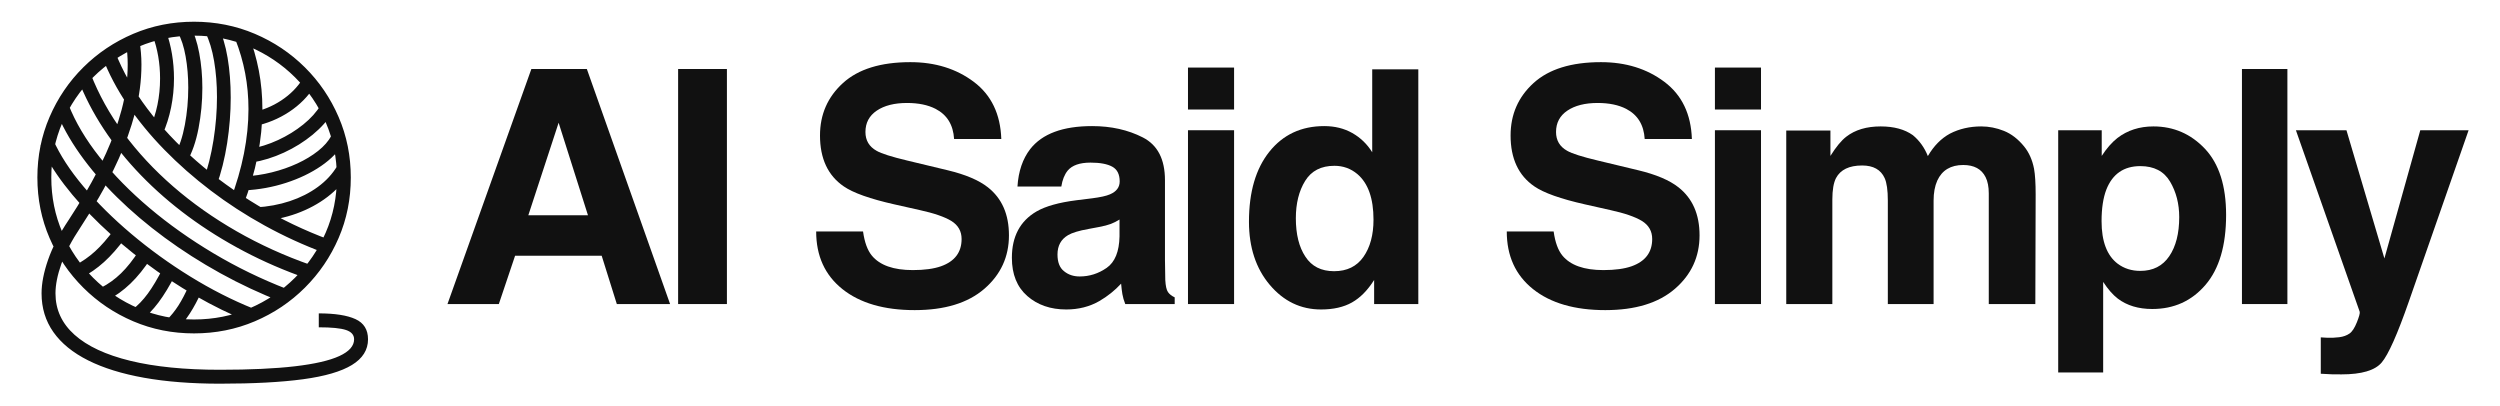
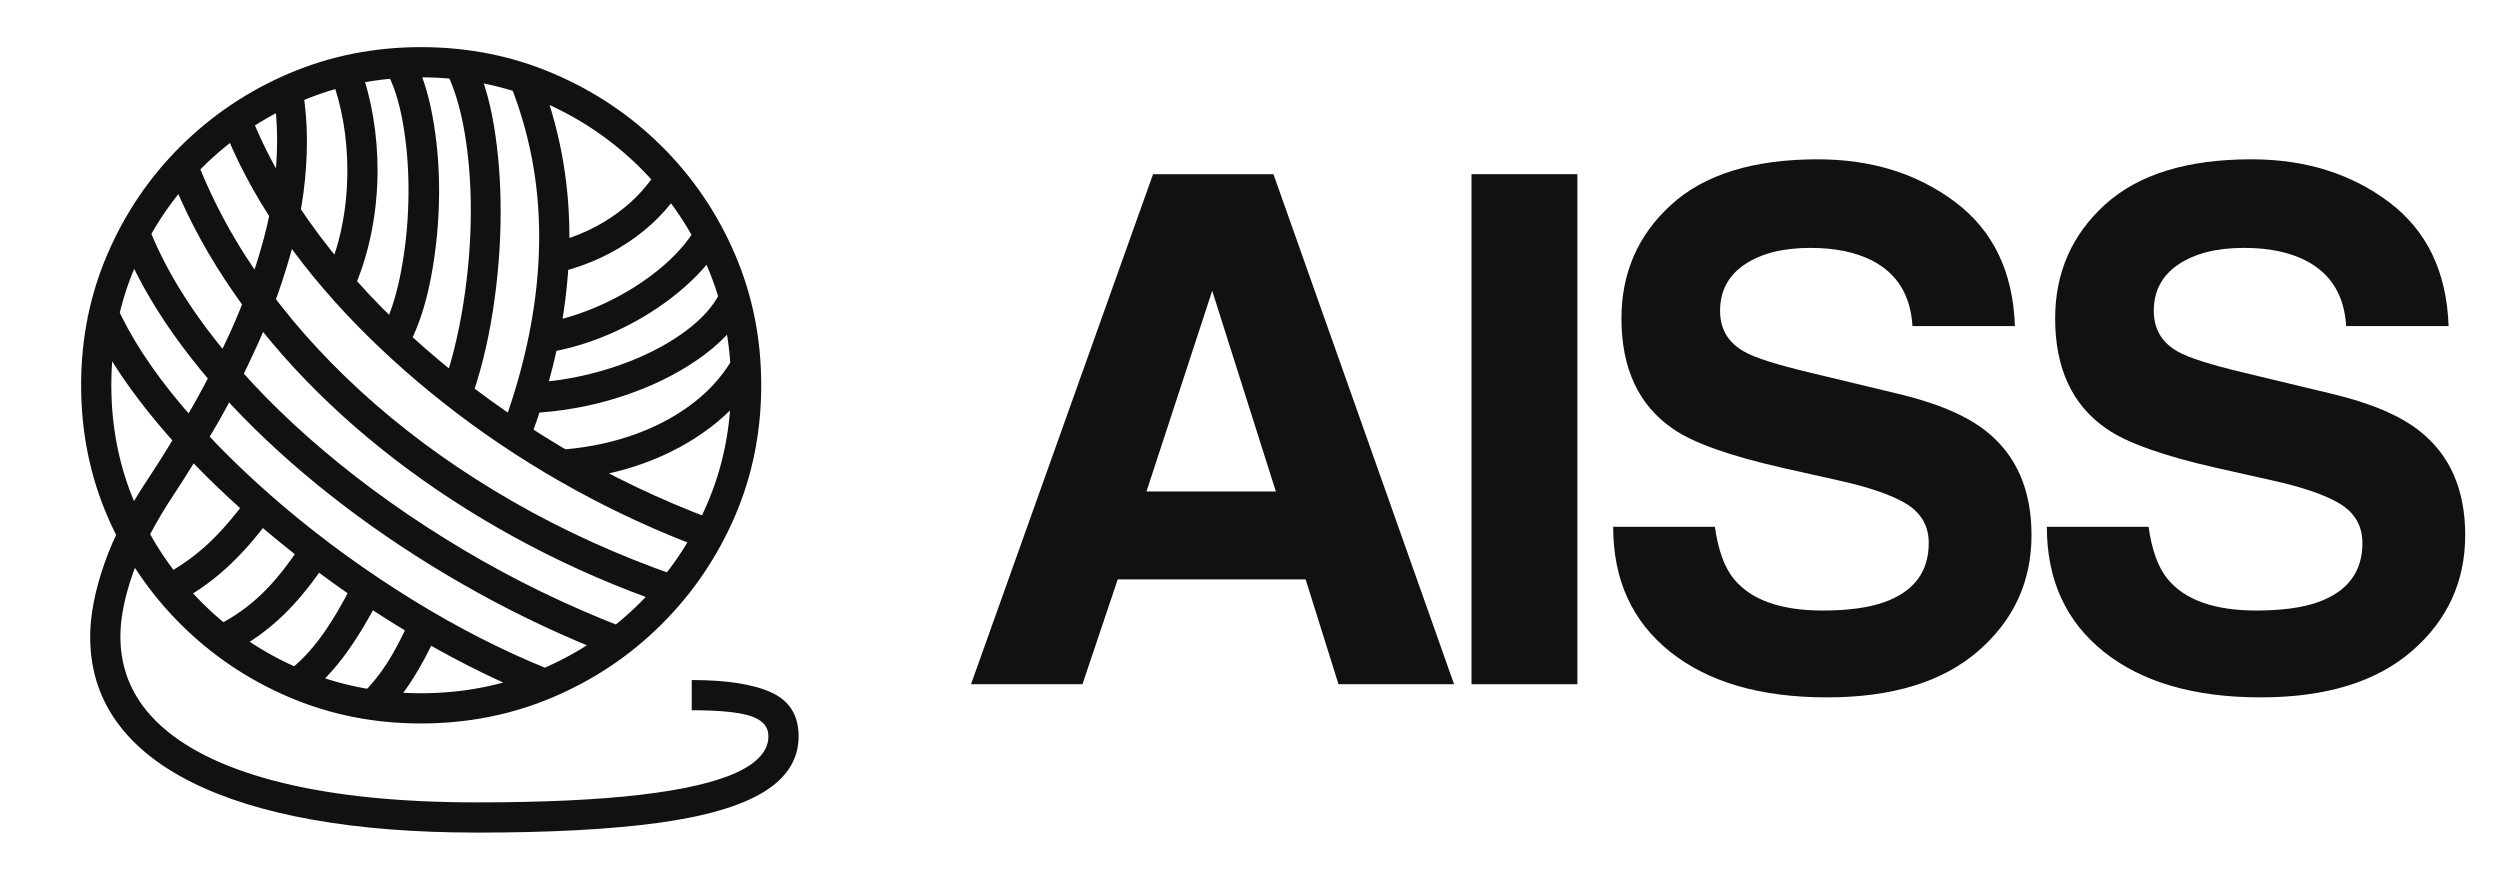
- <svg xmlns="http://www.w3.org/2000/svg" viewBox="0 0 222 36" role="img" aria-label="AI Said Simply">
-   <g fill="#111111" transform="scale(0.0154533)">
+ <svg xmlns="http://www.w3.org/2000/svg" viewBox="0 0 102.305 36" fill="#111111" role="img" aria-label="AI Said Simply">
+   <g transform="scale(0.0154533)">
    <path transform="translate(-135.2 1864.8) scale(1 -1)" d="M1399 -340Q1688 -340 1876.5 -314.5Q2065 -289 2157.5 -232.5Q2250 -176 2250 -85Q2250 -2 2178.0 31.0Q2106 64 1967 64V-16Q2077 -16 2123.5 -31.5Q2170 -47 2170 -85Q2170 -142 2085.5 -181.0Q2001 -220 1830.0 -240.0Q1659 -260 1399 -260Q1095 -260 884.0 -208.5Q673 -157 563.5 -59.0Q454 39 454 179Q454 253 488.0 349.0Q522 445 598 559Q643 627 702.5 728.5Q762 830 818.0 954.0Q874 1078 911.0 1215.5Q948 1353 948 1494Q948 1529 945.0 1562.5Q942 1596 937 1630L859 1618Q869 1559 869 1495Q869 1364 834.0 1234.0Q799 1104 745.0 985.0Q691 866 633.0 767.5Q575 669 530 601Q449 480 411.5 372.0Q374 264 374 179Q374 53 442.0 -43.5Q510 -140 641.5 -206.0Q773 -272 963.5 -306.0Q1154 -340 1399 -340ZM602 268Q672 304 733.0 359.0Q794 414 856 499L792 547Q734 468 681.0 420.0Q628 372 566 340ZM751 139Q823 176 884.5 235.0Q946 294 1003 382L935 426Q883 345 830.5 294.0Q778 243 715 211ZM944 22Q998 63 1046.0 127.0Q1094 191 1143 287L1071 323Q1026 234 984.5 177.5Q943 121 896 86ZM1150 -31Q1229 45 1295 193L1221 225Q1190 155 1160.0 108.5Q1130 62 1094 27ZM1562 17 1592 91Q1408 165 1227.5 276.5Q1047 388 889.5 521.0Q732 654 615.0 793.0Q498 932 441 1061L367 1029Q416 920 504.5 804.0Q593 688 711.5 574.5Q830 461 969.0 356.5Q1108 252 1259.0 165.0Q1410 78 1562 17ZM1754 130 1784 204Q1562 290 1361.5 409.5Q1161 529 994.5 669.5Q828 810 708.0 961.5Q588 1113 529 1263L455 1233Q505 1106 595.0 979.0Q685 852 808.0 731.0Q931 610 1081.0 499.5Q1231 389 1401.0 295.0Q1571 201 1754 130ZM1250 -51Q1436 -51 1599.5 18.5Q1763 88 1887.0 211.5Q2011 335 2081.0 497.0Q2151 659 2151 845Q2151 1030 2081.0 1192.5Q2011 1355 1887.0 1478.0Q1763 1601 1599.5 1670.5Q1436 1740 1250 1740Q1064 1740 901.0 1670.5Q738 1601 614.0 1478.0Q490 1355 420.0 1192.5Q350 1030 350 845Q350 659 420.0 497.0Q490 335 614.0 211.5Q738 88 901.0 18.5Q1064 -51 1250 -51ZM1250 29Q1081 29 932.0 92.5Q783 156 670.5 268.5Q558 381 494.0 528.5Q430 676 430 845Q430 1013 494.0 1161.0Q558 1309 670.5 1421.0Q783 1533 932.0 1596.5Q1081 1660 1250 1660Q1420 1660 1568.5 1596.5Q1717 1533 1830.0 1421.0Q1943 1309 2007.0 1161.5Q2071 1014 2071 845Q2071 676 2007.0 528.5Q1943 381 1830.0 268.5Q1717 156 1568.5 92.5Q1420 29 1250 29ZM1898 265 1924 341Q1695 421 1494.5 536.0Q1294 651 1130.0 793.5Q966 936 845.5 1099.5Q725 1263 656 1441L582 1413Q639 1264 731.0 1124.0Q823 984 945.5 857.5Q1068 731 1217.0 621.0Q1366 511 1537.0 421.0Q1708 331 1898 265ZM1998 412 2026 488Q1813 567 1619.0 683.0Q1425 799 1262.5 941.0Q1100 1083 981.0 1241.5Q862 1400 798 1563L724 1535Q777 1397 867.5 1263.0Q958 1129 1079.5 1004.5Q1201 880 1346.5 769.5Q1492 659 1656.5 568.5Q1821 478 1998 412ZM1069 1092Q1102 1166 1118.5 1248.0Q1135 1330 1135 1414Q1135 1485 1123.5 1554.0Q1112 1623 1089 1687L1013 1659Q1055 1544 1055 1414Q1055 1256 995 1124ZM1210 937Q1254 1013 1276.0 1127.5Q1298 1242 1298 1360Q1298 1464 1280.0 1560.0Q1262 1656 1227 1718L1157 1678Q1187 1625 1202.0 1540.0Q1217 1455 1217 1361Q1217 1252 1197.5 1147.5Q1178 1043 1140 977ZM1628 594Q1741 602 1840.0 638.0Q1939 674 2016.5 733.0Q2094 792 2141 869L2073 911Q2032 842 1961.5 790.5Q1891 739 1800.5 709.0Q1710 679 1606 673ZM1379 797Q1420 910 1440.5 1042.5Q1461 1175 1461 1304Q1461 1426 1443.0 1533.0Q1425 1640 1388 1713L1316 1677Q1349 1611 1365.5 1514.0Q1382 1417 1382 1307Q1382 1186 1362.0 1059.5Q1342 933 1303 825ZM1532 683Q1588 829 1615.5 968.0Q1643 1107 1643 1239Q1643 1352 1622.5 1459.5Q1602 1567 1561 1670L1487 1640Q1525 1544 1544.0 1444.0Q1563 1344 1563 1238Q1563 1114 1537.0 982.5Q1511 851 1458 711ZM1542 771Q1664 777 1778.5 814.0Q1893 851 1980.5 911.0Q2068 971 2109 1044L2039 1084Q2014 1038 1963.0 997.5Q1912 957 1844.0 925.5Q1776 894 1697.5 874.5Q1619 855 1538 851ZM1583 931Q1676 946 1767.0 988.0Q1858 1030 1931.5 1090.5Q2005 1151 2046 1219L1978 1261Q1943 1202 1878.0 1149.5Q1813 1097 1733.0 1060.0Q1653 1023 1571 1009ZM1595 1139Q1706 1162 1797.0 1222.0Q1888 1282 1943 1370L1875 1412Q1829 1339 1752.0 1288.0Q1675 1237 1579 1217Z" />
  </g>
-   <g fill="#111111">
-     <path d="M53.429 22.709H45.74L44.296 27.0H39.736L47.185 6.128H52.112L59.504 27.0H54.774ZM52.211 19.113 49.606 10.9 46.916 19.113Z" />
-     <path d="M60.217 6.128H64.55V27.0H60.217Z" />
-     <path d="M81.057 23.984Q82.6 23.984 83.563 23.644Q85.39 22.993 85.39 21.223Q85.39 20.189 84.484 19.623Q83.577 19.07 81.637 18.646L79.428 18.15Q76.172 17.414 74.925 16.55Q72.816 15.105 72.816 12.033Q72.816 9.229 74.855 7.374Q76.894 5.519 80.844 5.519Q84.144 5.519 86.473 7.268Q88.802 9.017 88.916 12.344H84.724Q84.611 10.461 83.082 9.668Q82.062 9.144 80.547 9.144Q78.862 9.144 77.857 9.824Q76.851 10.503 76.851 11.721Q76.851 12.84 77.842 13.392Q78.48 13.76 80.561 14.256L84.158 15.12Q86.523 15.686 87.726 16.635Q89.595 18.107 89.595 20.897Q89.595 23.757 87.408 25.648Q85.22 27.538 81.227 27.538Q77.149 27.538 74.812 25.676Q72.476 23.814 72.476 20.557H76.639Q76.837 21.987 77.418 22.695Q78.48 23.984 81.057 23.984Z" />
-     <path d="M91.484 13.236Q93.084 11.197 96.978 11.197Q99.513 11.197 101.481 12.203Q103.449 13.208 103.449 15.998V23.078Q103.449 23.814 103.477 24.862Q103.52 25.655 103.718 25.938Q103.916 26.221 104.313 26.405V27.0H99.923Q99.739 26.533 99.668 26.122Q99.598 25.711 99.555 25.188Q98.72 26.094 97.629 26.731Q96.327 27.481 94.684 27.481Q92.588 27.481 91.222 26.285Q89.855 25.088 89.855 22.894Q89.855 20.047 92.05 18.773Q93.254 18.079 95.59 17.782L96.964 17.612Q98.082 17.47 98.564 17.258Q99.428 16.89 99.428 16.111Q99.428 15.162 98.769 14.801Q98.111 14.44 96.836 14.44Q95.406 14.44 94.811 15.148Q94.387 15.672 94.245 16.564H90.351Q90.478 14.539 91.484 13.236ZM94.486 24.083Q95.052 24.55 95.873 24.55Q97.176 24.55 98.274 23.786Q99.371 23.021 99.413 20.996V19.495Q99.031 19.736 98.642 19.885Q98.252 20.033 97.573 20.161L96.666 20.331Q95.392 20.557 94.84 20.883Q93.905 21.435 93.905 22.596Q93.905 23.63 94.486 24.083Z" />
-     <path d="M109.586 11.565V27.0H105.493V11.565ZM109.586 6V9.725H105.493V6Z" />
-     <path d="M125.946 6.156V27.0H122.023V24.862Q121.159 26.235 120.055 26.858Q118.951 27.481 117.308 27.481Q114.603 27.481 112.755 25.294Q110.908 23.106 110.908 19.679Q110.908 15.729 112.727 13.463Q114.547 11.197 117.591 11.197Q118.993 11.197 120.083 11.813Q121.174 12.429 121.853 13.52V6.156ZM115.071 19.382Q115.071 21.52 115.92 22.794Q116.756 24.083 118.469 24.083Q120.182 24.083 121.075 22.809Q121.967 21.534 121.967 19.509Q121.967 16.677 120.536 15.459Q119.659 14.723 118.497 14.723Q116.727 14.723 115.899 16.061Q115.071 17.399 115.071 19.382Z" />
-     <path d="M142.382 23.984Q143.925 23.984 144.888 23.644Q146.715 22.993 146.715 21.223Q146.715 20.189 145.808 19.623Q144.902 19.07 142.962 18.646L140.753 18.15Q137.496 17.414 136.25 16.55Q134.14 15.105 134.14 12.033Q134.14 9.229 136.179 7.374Q138.219 5.519 142.169 5.519Q145.469 5.519 147.798 7.268Q150.127 9.017 150.24 12.344H146.049Q145.936 10.461 144.407 9.668Q143.387 9.144 141.872 9.144Q140.187 9.144 139.181 9.824Q138.176 10.503 138.176 11.721Q138.176 12.84 139.167 13.392Q139.804 13.76 141.886 14.256L145.483 15.12Q147.847 15.686 149.051 16.635Q150.92 18.107 150.92 20.897Q150.92 23.757 148.732 25.648Q146.545 27.538 142.552 27.538Q138.473 27.538 136.137 25.676Q133.801 23.814 133.801 20.557H137.964Q138.162 21.987 138.742 22.695Q139.804 23.984 142.382 23.984Z" />
-     <path d="M156.377 11.565V27.0H152.285V11.565ZM156.377 6V9.725H152.285V6Z" />
-     <path d="M167.356 15.813Q166.846 14.695 165.36 14.695Q163.632 14.695 163.037 15.813Q162.712 16.451 162.712 17.711V27.0H158.619V11.594H162.542V13.845Q163.292 12.642 163.958 12.132Q165.133 11.226 167.002 11.226Q168.772 11.226 169.863 12.004Q170.74 12.727 171.194 13.859Q171.987 12.5 173.162 11.863Q174.408 11.226 175.937 11.226Q176.957 11.226 177.948 11.622Q178.939 12.019 179.746 13.01Q180.398 13.817 180.624 14.992Q180.766 15.771 180.766 17.272L180.738 27.0H176.603V17.173Q176.603 16.295 176.32 15.729Q175.781 14.652 174.337 14.652Q172.666 14.652 172.029 16.04Q171.703 16.776 171.703 17.81V27.0H167.639V17.81Q167.639 16.437 167.356 15.813Z" />
-     <path d="M195.809 13.222Q197.678 15.219 197.678 19.084Q197.678 23.163 195.844 25.301Q194.011 27.439 191.122 27.439Q189.281 27.439 188.063 26.519Q187.398 26.009 186.761 25.032V33.075H182.768V11.565H186.633V13.845Q187.285 12.84 188.021 12.259Q189.366 11.226 191.221 11.226Q193.926 11.226 195.809 13.222ZM193.515 19.283Q193.515 17.499 192.701 16.125Q191.887 14.751 190.06 14.751Q187.865 14.751 187.044 16.833Q186.619 17.938 186.619 19.637Q186.619 22.327 188.049 23.417Q188.899 24.055 190.06 24.055Q191.745 24.055 192.63 22.752Q193.515 21.449 193.515 19.283Z" />
-     <path d="M199.085 6.128H203.121V27.0H199.085Z" />
-     <path d="M211.735 22.95 214.921 11.565H219.212L213.916 26.745Q212.387 31.135 211.494 32.19Q210.602 33.245 207.926 33.245Q207.388 33.245 207.062 33.238Q206.737 33.23 206.085 33.188V29.959L206.595 29.988Q207.19 30.016 207.728 29.945Q208.266 29.875 208.634 29.62Q208.988 29.379 209.293 28.614Q209.597 27.85 209.54 27.68L203.876 11.565H208.365Z" />
-   </g>
+   <path d="M53.429 23.709H45.74L44.296 28.0H39.736L47.185 7.128H52.112L59.504 28.0H54.774ZM52.211 20.113 49.606 11.9 46.916 20.113Z" />
+   <path d="M60.217 7.128H64.55V28.0H60.217Z" />
+   <path d="M74.595 24.984Q76.138 24.984 77.101 24.644Q78.928 23.993 78.928 22.223Q78.928 21.189 78.021 20.623Q77.115 20.07 75.175 19.646L72.966 19.15Q69.709 18.414 68.463 17.55Q66.353 16.105 66.353 13.033Q66.353 10.229 68.393 8.374Q70.432 6.519 74.382 6.519Q77.682 6.519 80.011 8.268Q82.34 10.017 82.454 13.344H78.262Q78.149 11.461 76.62 10.668Q75.6 10.144 74.085 10.144Q72.4 10.144 71.394 10.824Q70.389 11.503 70.389 12.721Q70.389 13.84 71.38 14.392Q72.018 14.76 74.099 15.256L77.696 16.12Q80.06 16.686 81.264 17.635Q83.133 19.107 83.133 21.897Q83.133 24.757 80.945 26.648Q78.758 28.538 74.765 28.538Q70.686 28.538 68.35 26.676Q66.014 24.814 66.014 21.557H70.177Q70.375 22.987 70.956 23.695Q72.018 24.984 74.595 24.984Z" />
+   <path d="M92.342 24.984Q93.886 24.984 94.849 24.644Q96.675 23.993 96.675 22.223Q96.675 21.189 95.769 20.623Q94.863 20.07 92.923 19.646L90.714 19.15Q87.457 18.414 86.211 17.55Q84.101 16.105 84.101 13.033Q84.101 10.229 86.14 8.374Q88.179 6.519 92.13 6.519Q95.429 6.519 97.759 8.268Q100.088 10.017 100.201 13.344H96.01Q95.897 11.461 94.367 10.668Q93.348 10.144 91.833 10.144Q90.148 10.144 89.142 10.824Q88.137 11.503 88.137 12.721Q88.137 13.84 89.128 14.392Q89.765 14.76 91.847 15.256L95.444 16.12Q97.808 16.686 99.012 17.635Q100.881 19.107 100.881 21.897Q100.881 24.757 98.693 26.648Q96.506 28.538 92.512 28.538Q88.434 28.538 86.098 26.676Q83.761 24.814 83.761 21.557H87.924Q88.123 22.987 88.703 23.695Q89.765 24.984 92.342 24.984Z" />
</svg>
